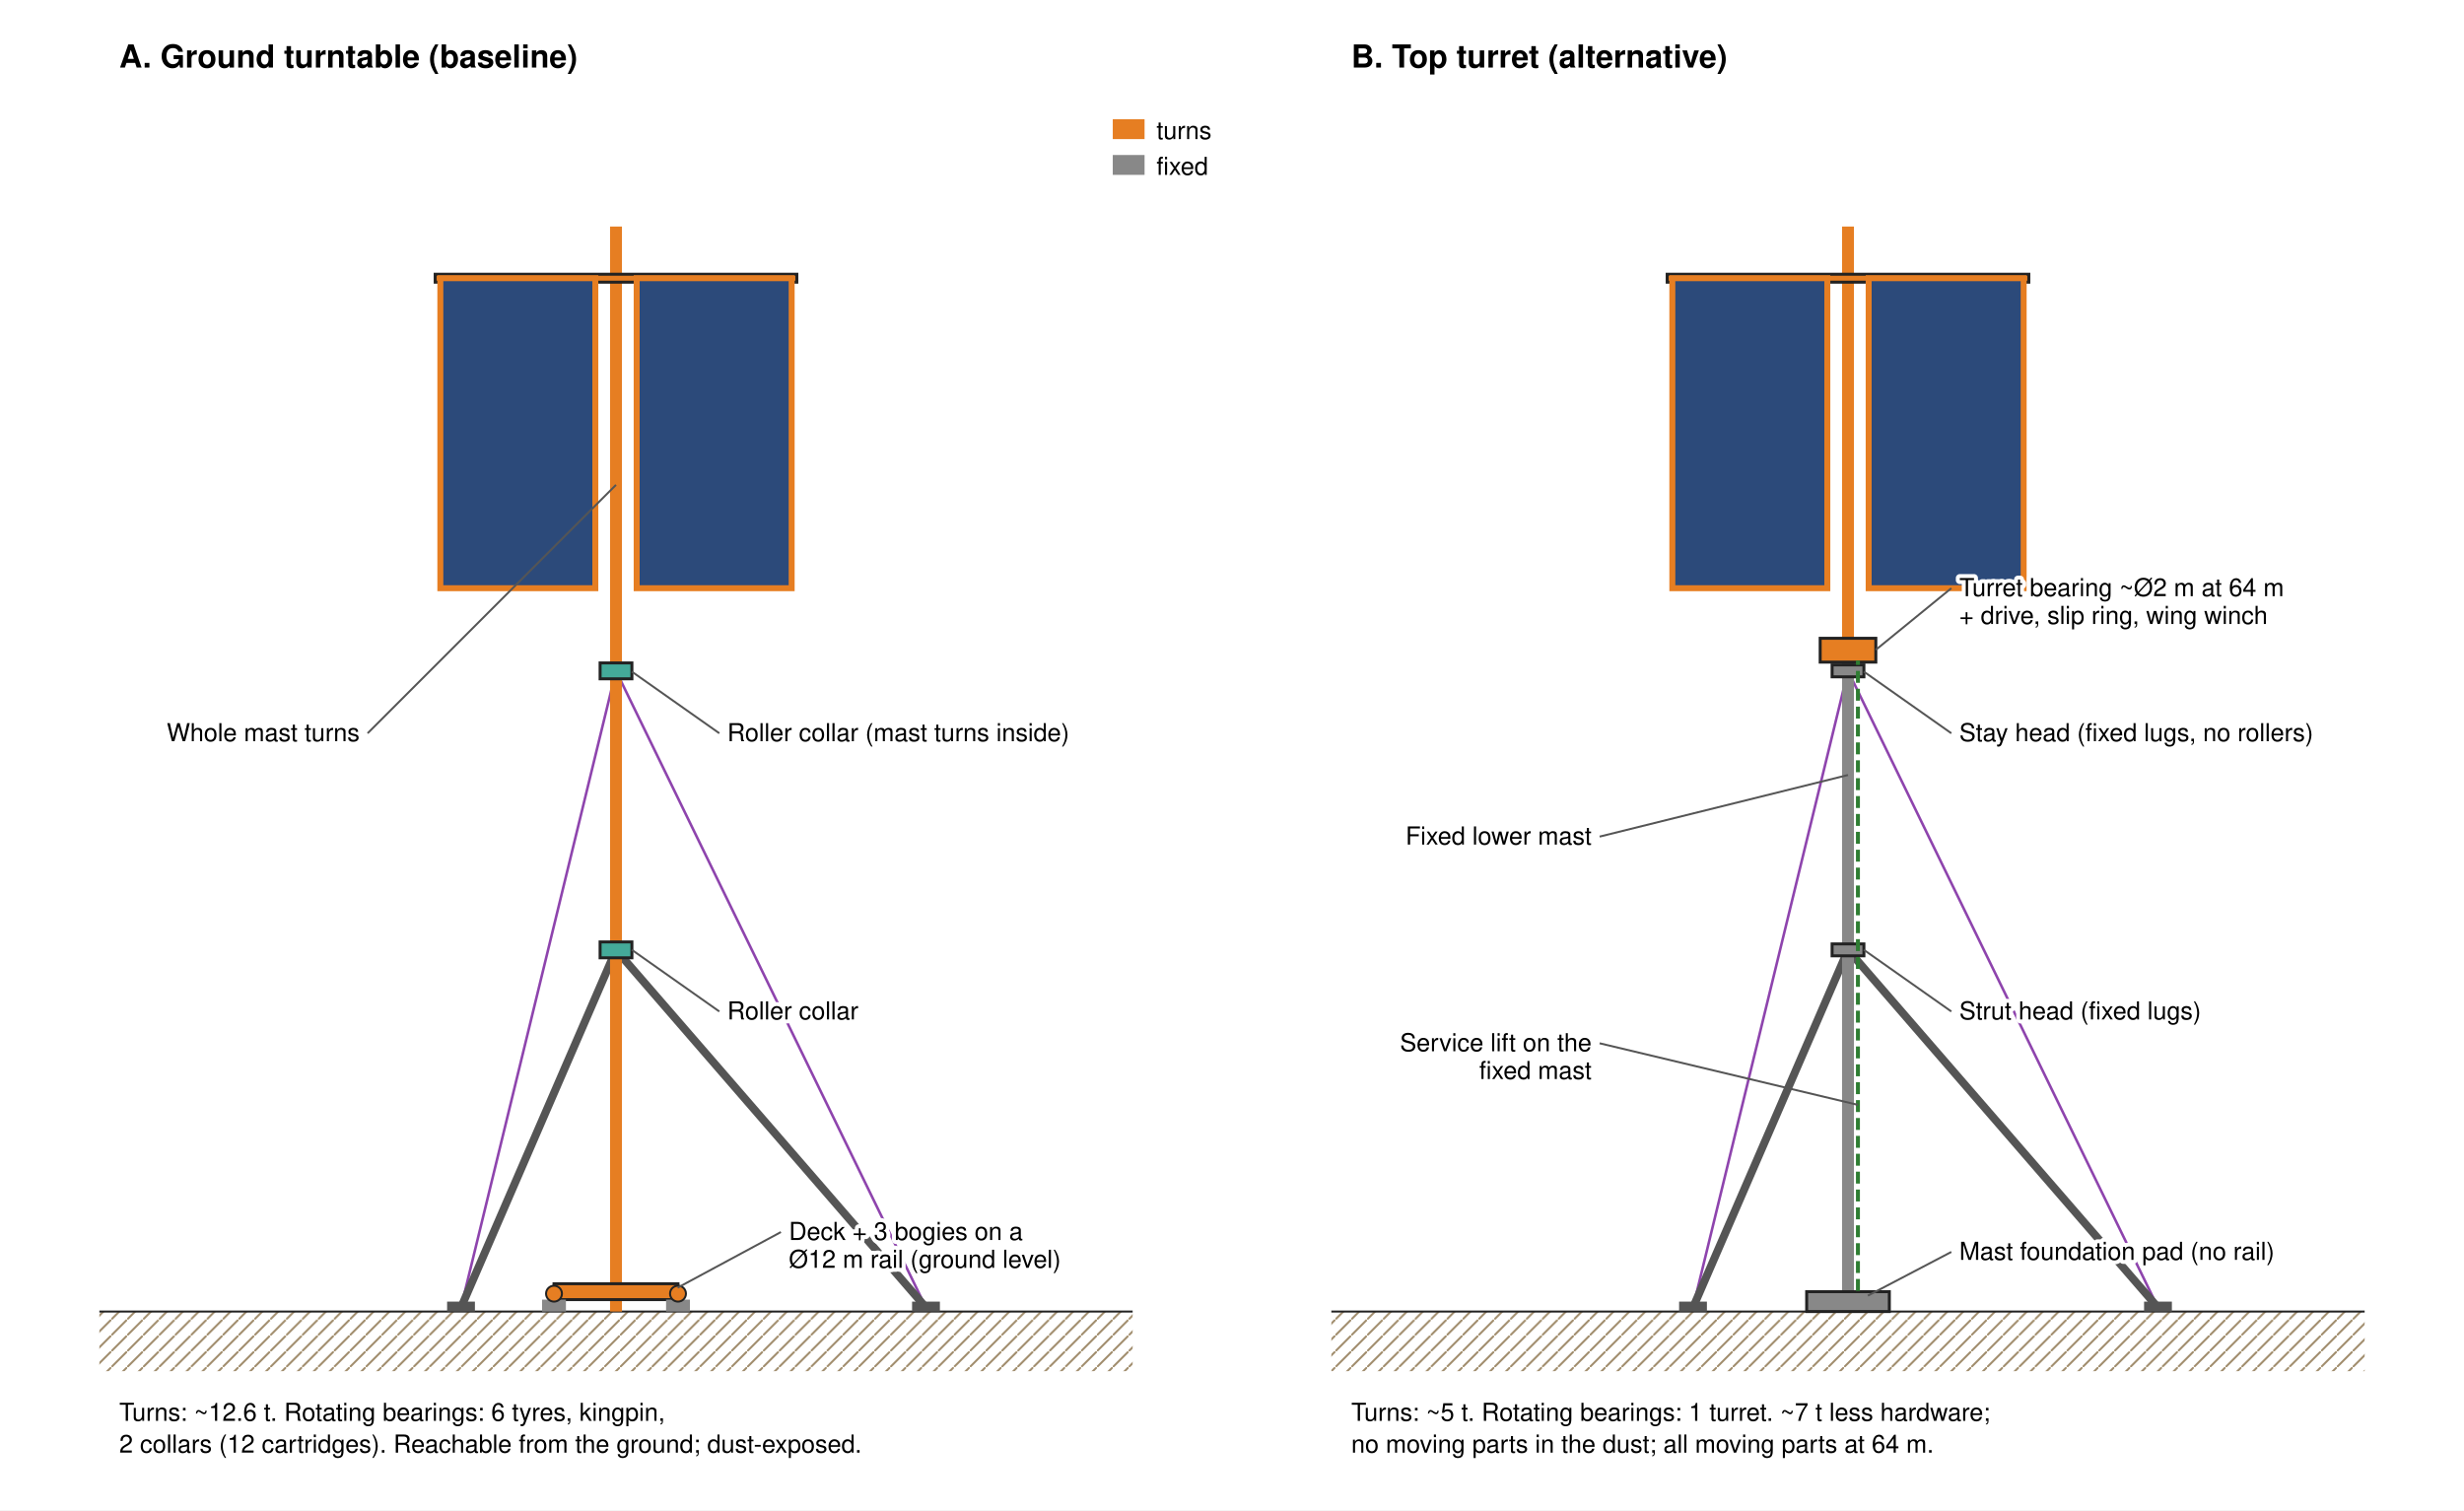
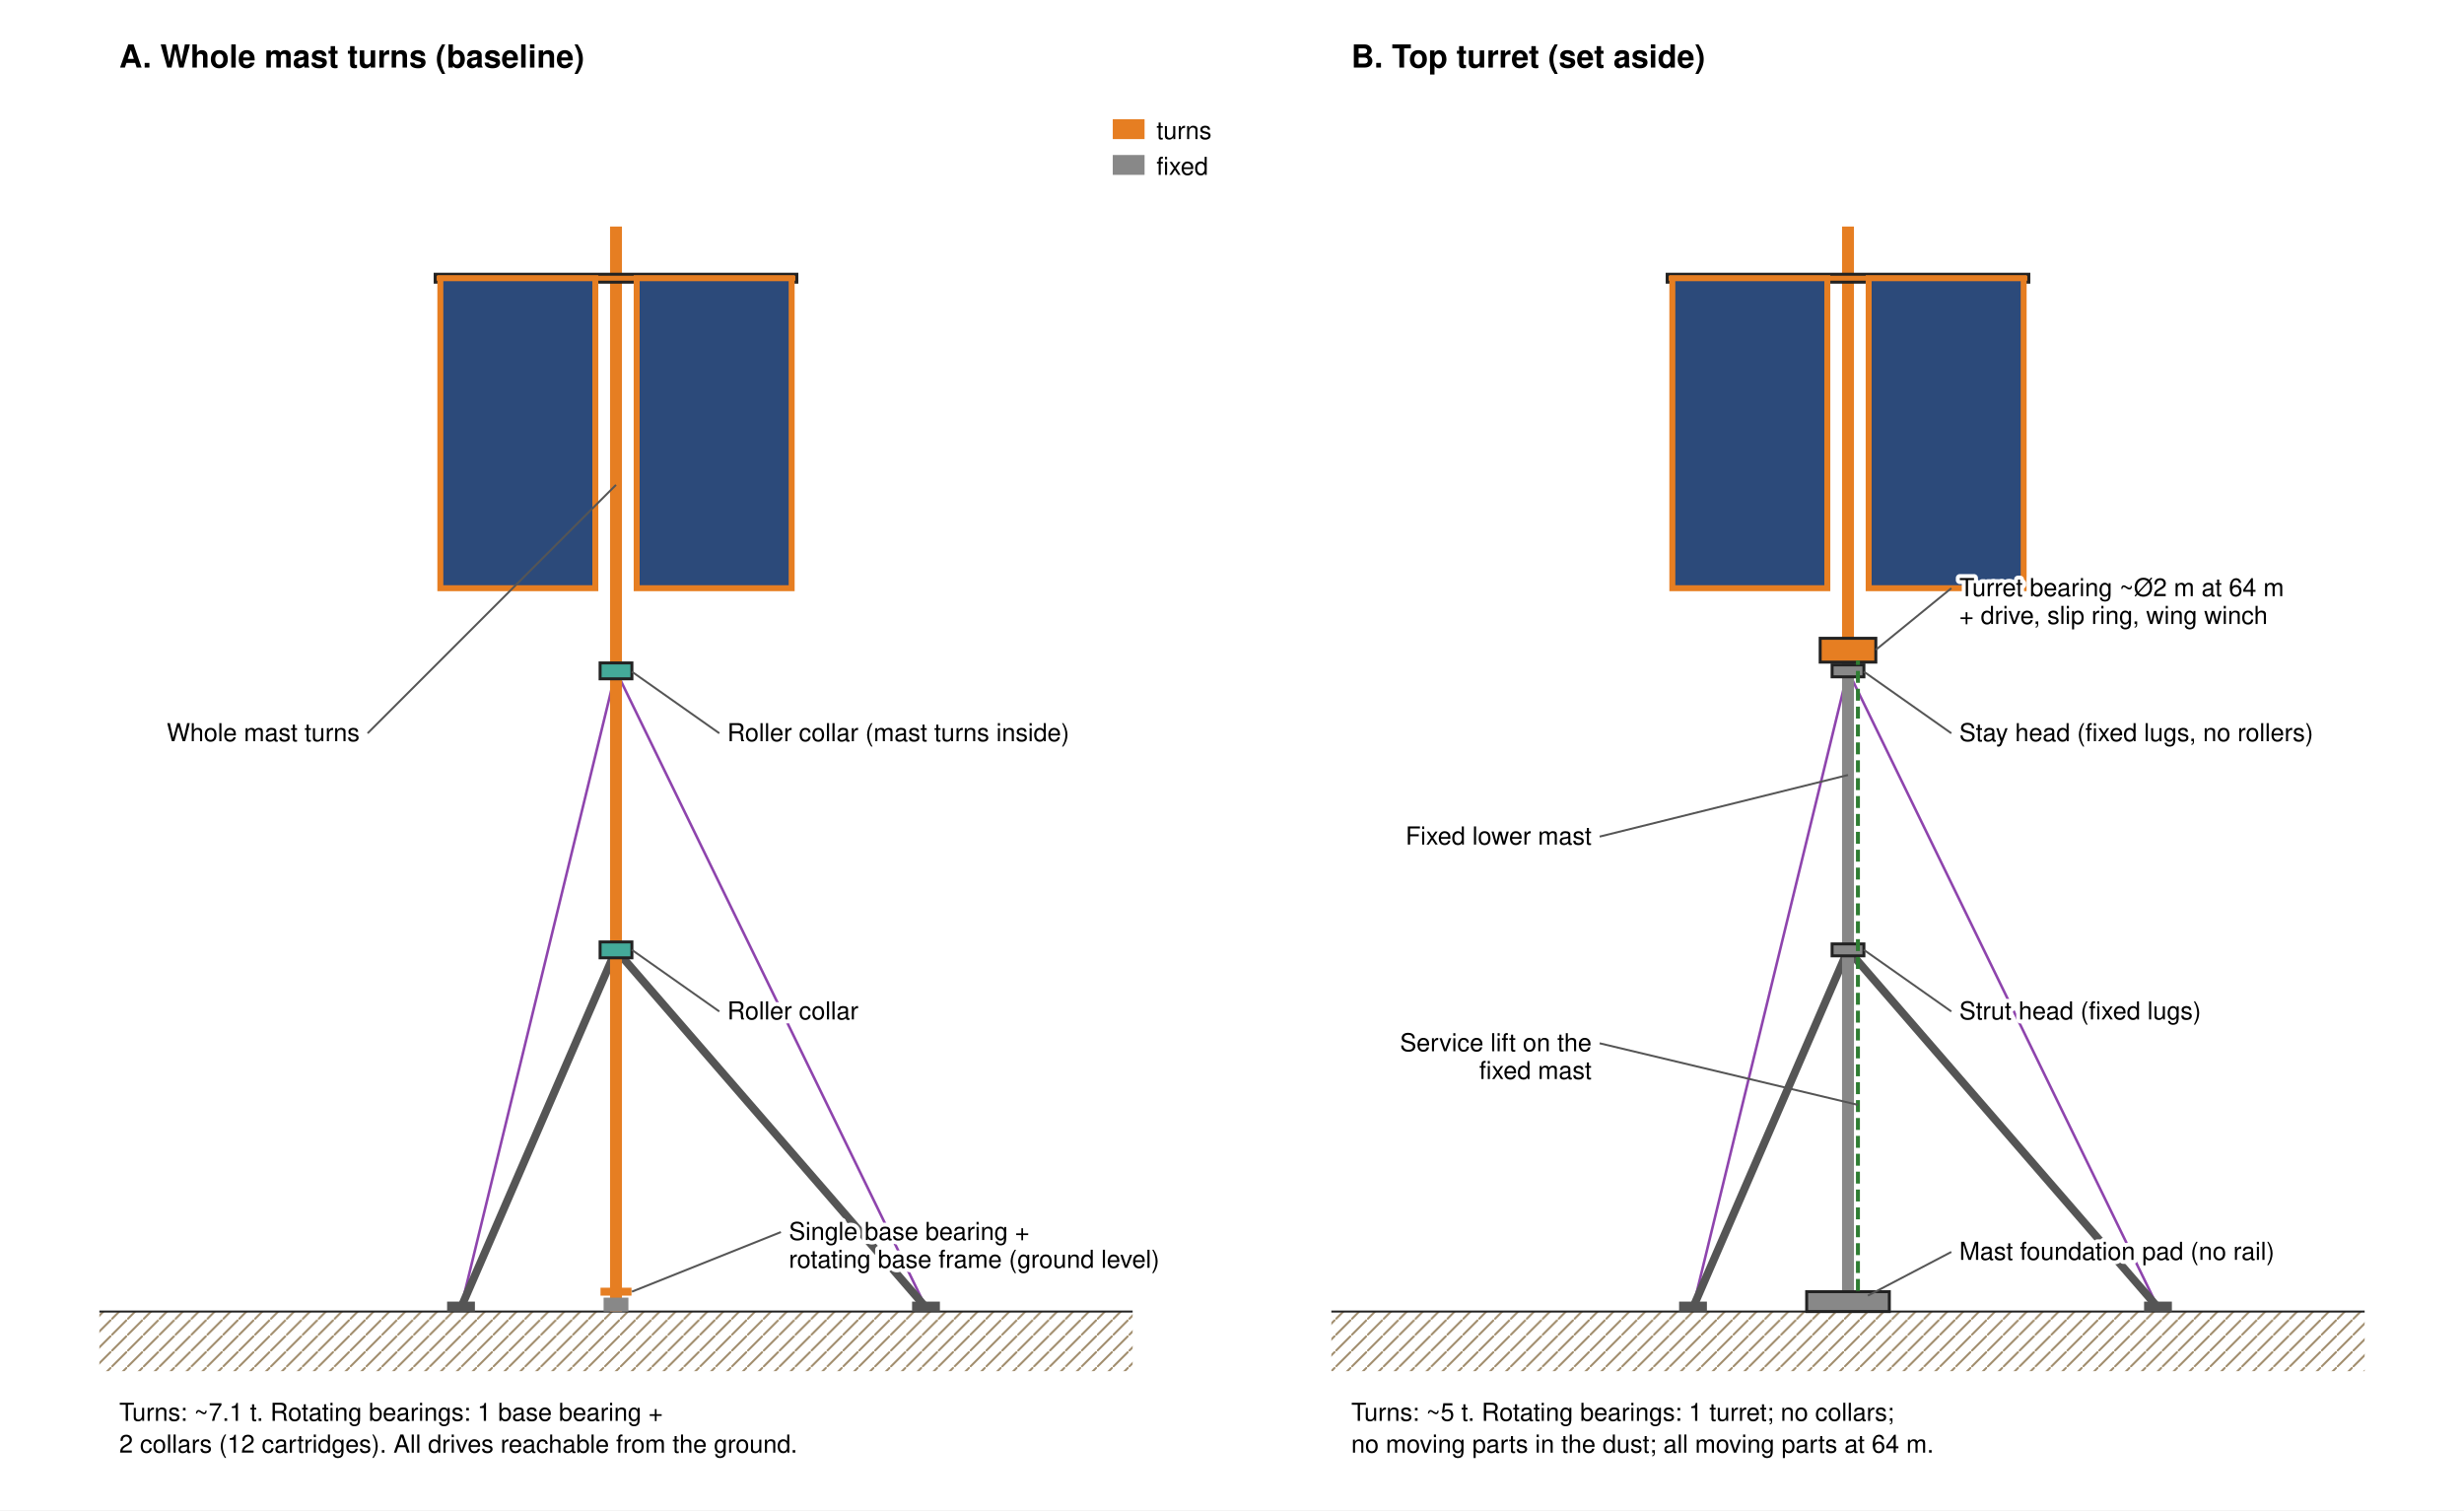
<svg xmlns="http://www.w3.org/2000/svg" viewBox="0 0 1240 760" font-family="Helvetica, Arial, sans-serif" font-size="12.5">
  <rect width="1240" height="760" fill="#fff" />
  <defs>
    <pattern id="g" width="8" height="8" patternUnits="userSpaceOnUse">
      <path d="M0 8L8 0" stroke="#a08c6c" />
    </pattern>
    <marker id="ar" viewBox="0 0 10 10" refX="9" refY="5" markerWidth="6" markerHeight="6" orient="auto-start-reverse">
      <path d="M0 0L10 5L0 10z" fill="#222" />
    </marker>
  </defs>
  <style>.s{stroke:#222;stroke-width:1.5}.l{stroke:#555;stroke-width:1;fill:none}.cab{stroke:#8e44ad;stroke-width:1.3}text{paint-order:stroke;stroke:#fff;stroke-width:4px;stroke-linejoin:round}.t{font-size:16px;font-weight:bold}</style>
  <rect x="50" y="660" width="520" height="30" fill="url(#g)" />
  <line x1="50" y1="660" x2="570" y2="660" stroke="#222" />
  <line x1="466.0" y1="658" x2="310.0" y2="337.6" class="cab" />
  <line x1="466.0" y1="658" x2="310.0" y2="478.0" stroke="#555" stroke-width="4" />
  <rect x="459.0" y="655" width="14" height="5" fill="#555" />
  <line x1="232.0" y1="658" x2="310.0" y2="337.6" class="cab" />
  <line x1="232.0" y1="658" x2="310.0" y2="478.0" stroke="#555" stroke-width="4" />
  <rect x="225.0" y="655" width="14" height="5" fill="#555" />
  <rect x="307.0" y="114.0" width="6" height="546.0" fill="#e67e22" />
  <rect x="219.0" y="138.0" width="182.0" height="4" fill="#e67e22" class="s" />
  <rect x="221.6" y="140.0" width="78" height="156.0" fill="#2c4a7a" stroke="#e67e22" stroke-width="3" />
  <rect x="320.4" y="140.0" width="78.0" height="156.0" fill="#2c4a7a" stroke="#e67e22" stroke-width="3" />
-   <rect x="278.8" y="646" width="62.4" height="8" fill="#e67e22" class="s" />
-   <rect x="272.8" y="654" width="12" height="6" fill="#888" />
-   <circle cx="278.8" cy="651" r="4" fill="#e67e22" stroke="#222" />
-   <rect x="335.2" y="654" width="12" height="6" fill="#888" />
-   <circle cx="341.2" cy="651" r="4" fill="#e67e22" stroke="#222" />
+   <rect x="302.2" y="648" width="15.6" height="4" fill="#e67e22" />
+   <rect x="303.76" y="653" width="12.48" height="7" fill="#888" />
  <rect x="302.0" y="474.0" width="16" height="8" fill="#4a9" class="s" />
  <rect x="302.0" y="333.6" width="16" height="8" fill="#4a9" class="s" />
-   <text x="60" y="34" class="t">A. Ground turntable (baseline)</text>
+   <text x="60" y="34" class="t">A. Whole mast turns (baseline)</text>
  <path d="M318 338L362 369" class="l" />
  <text x="366" y="373" text-anchor="start">Roller collar (mast turns inside)</text>
  <path d="M318 478L362 509" class="l" />
  <text x="366" y="513" text-anchor="start">Roller collar</text>
-   <path d="M341 648L393 620" class="l" />
-   <text x="397" y="624" text-anchor="start">Deck + 3 bogies on a</text>
-   <text x="397" y="638" text-anchor="start">Ø12 m rail (ground level)</text>
+   <path d="M318 650L393 620" class="l" />
+   <text x="397" y="624" text-anchor="start">Single base bearing +</text>
+   <text x="397" y="638" text-anchor="start">rotating base frame (ground level)</text>
  <path d="M310 244L185 369" class="l" />
  <text x="181" y="373" text-anchor="end">Whole mast turns</text>
-   <text x="60" y="715" font-size="12.5">Turns: ~12.6 t. Rotating bearings: 6 tyres, kingpin,</text>
-   <text x="60" y="731" font-size="12.5">2 collars (12 cartridges). Reachable from the ground; dust-exposed.</text>
+   <text x="60" y="715" font-size="12.5">Turns: ~7.1 t. Rotating bearings: 1 base bearing +</text>
+   <text x="60" y="731" font-size="12.5">2 collars (12 cartridges). All drives reachable from the ground.</text>
  <rect x="670" y="660" width="520" height="30" fill="url(#g)" />
  <line x1="670" y1="660" x2="1190" y2="660" stroke="#222" />
  <line x1="1086.0" y1="658" x2="930.0" y2="337.6" class="cab" />
  <line x1="1086.0" y1="658" x2="930.0" y2="478.0" stroke="#555" stroke-width="4" />
  <rect x="1079.0" y="655" width="14" height="5" fill="#555" />
  <line x1="852.0" y1="658" x2="930.0" y2="337.6" class="cab" />
  <line x1="852.0" y1="658" x2="930.0" y2="478.0" stroke="#555" stroke-width="4" />
  <rect x="845.0" y="655" width="14" height="5" fill="#555" />
  <rect x="927.0" y="327.2" width="6" height="332.8" fill="#888" />
  <rect x="927.0" y="114.0" width="6" height="213.2" fill="#e67e22" />
  <rect x="839.0" y="138.0" width="182.0" height="4" fill="#e67e22" class="s" />
  <rect x="841.6" y="140.0" width="78.0" height="156.0" fill="#2c4a7a" stroke="#e67e22" stroke-width="3" />
  <rect x="940.4" y="140.0" width="78.0" height="156.0" fill="#2c4a7a" stroke="#e67e22" stroke-width="3" />
  <rect x="916.0" y="321.2" width="28" height="12" fill="#e67e22" class="s" />
  <rect x="922.0" y="334.6" width="16" height="6" fill="#888" class="s" />
  <rect x="922.0" y="475.0" width="16" height="6" fill="#888" class="s" />
  <rect x="909.2" y="650" width="41.6" height="10" fill="#888" class="s" />
  <line x1="935.0" y1="649.6" x2="935.0" y2="332.4" stroke="#2e7d32" stroke-width="2" stroke-dasharray="6 3" />
-   <text x="680" y="34" class="t">B. Top turret (alternative)</text>
+   <text x="680" y="34" class="t">B. Top turret (set aside)</text>
  <path d="M944 327L982 296" class="l" />
  <text x="986" y="300" text-anchor="start">Turret bearing ~Ø2 m at 64 m</text>
  <text x="986" y="314" text-anchor="start">+ drive, slip ring, wing winch</text>
  <path d="M938 338L982 369" class="l" />
  <text x="986" y="373" text-anchor="start">Stay head (fixed lugs, no rollers)</text>
  <path d="M938 478L982 509" class="l" />
  <text x="986" y="513" text-anchor="start">Strut head (fixed lugs)</text>
  <path d="M935 556L805 525" class="l" />
  <text x="801" y="529" text-anchor="end">Service lift on the</text>
  <text x="801" y="543" text-anchor="end">fixed mast</text>
  <path d="M940 652L982 630" class="l" />
  <text x="986" y="634" text-anchor="start">Mast foundation pad (no rail)</text>
  <path d="M930 390L805 421" class="l" />
  <text x="801" y="425" text-anchor="end">Fixed lower mast</text>
-   <text x="680" y="715" font-size="12.5">Turns: ~5 t. Rotating bearings: 1 turret. ~7 t less hardware;</text>
+   <text x="680" y="715" font-size="12.5">Turns: ~5 t. Rotating bearings: 1 turret; no collars;</text>
  <text x="680" y="731" font-size="12.5">no moving parts in the dust; all moving parts at 64 m.</text>
  <rect x="560" y="60" width="16" height="10" fill="#e67e22" />
  <text x="582" y="70">turns</text>
  <rect x="560" y="78" width="16" height="10" fill="#888" />
  <text x="582" y="88">fixed</text>
</svg>
